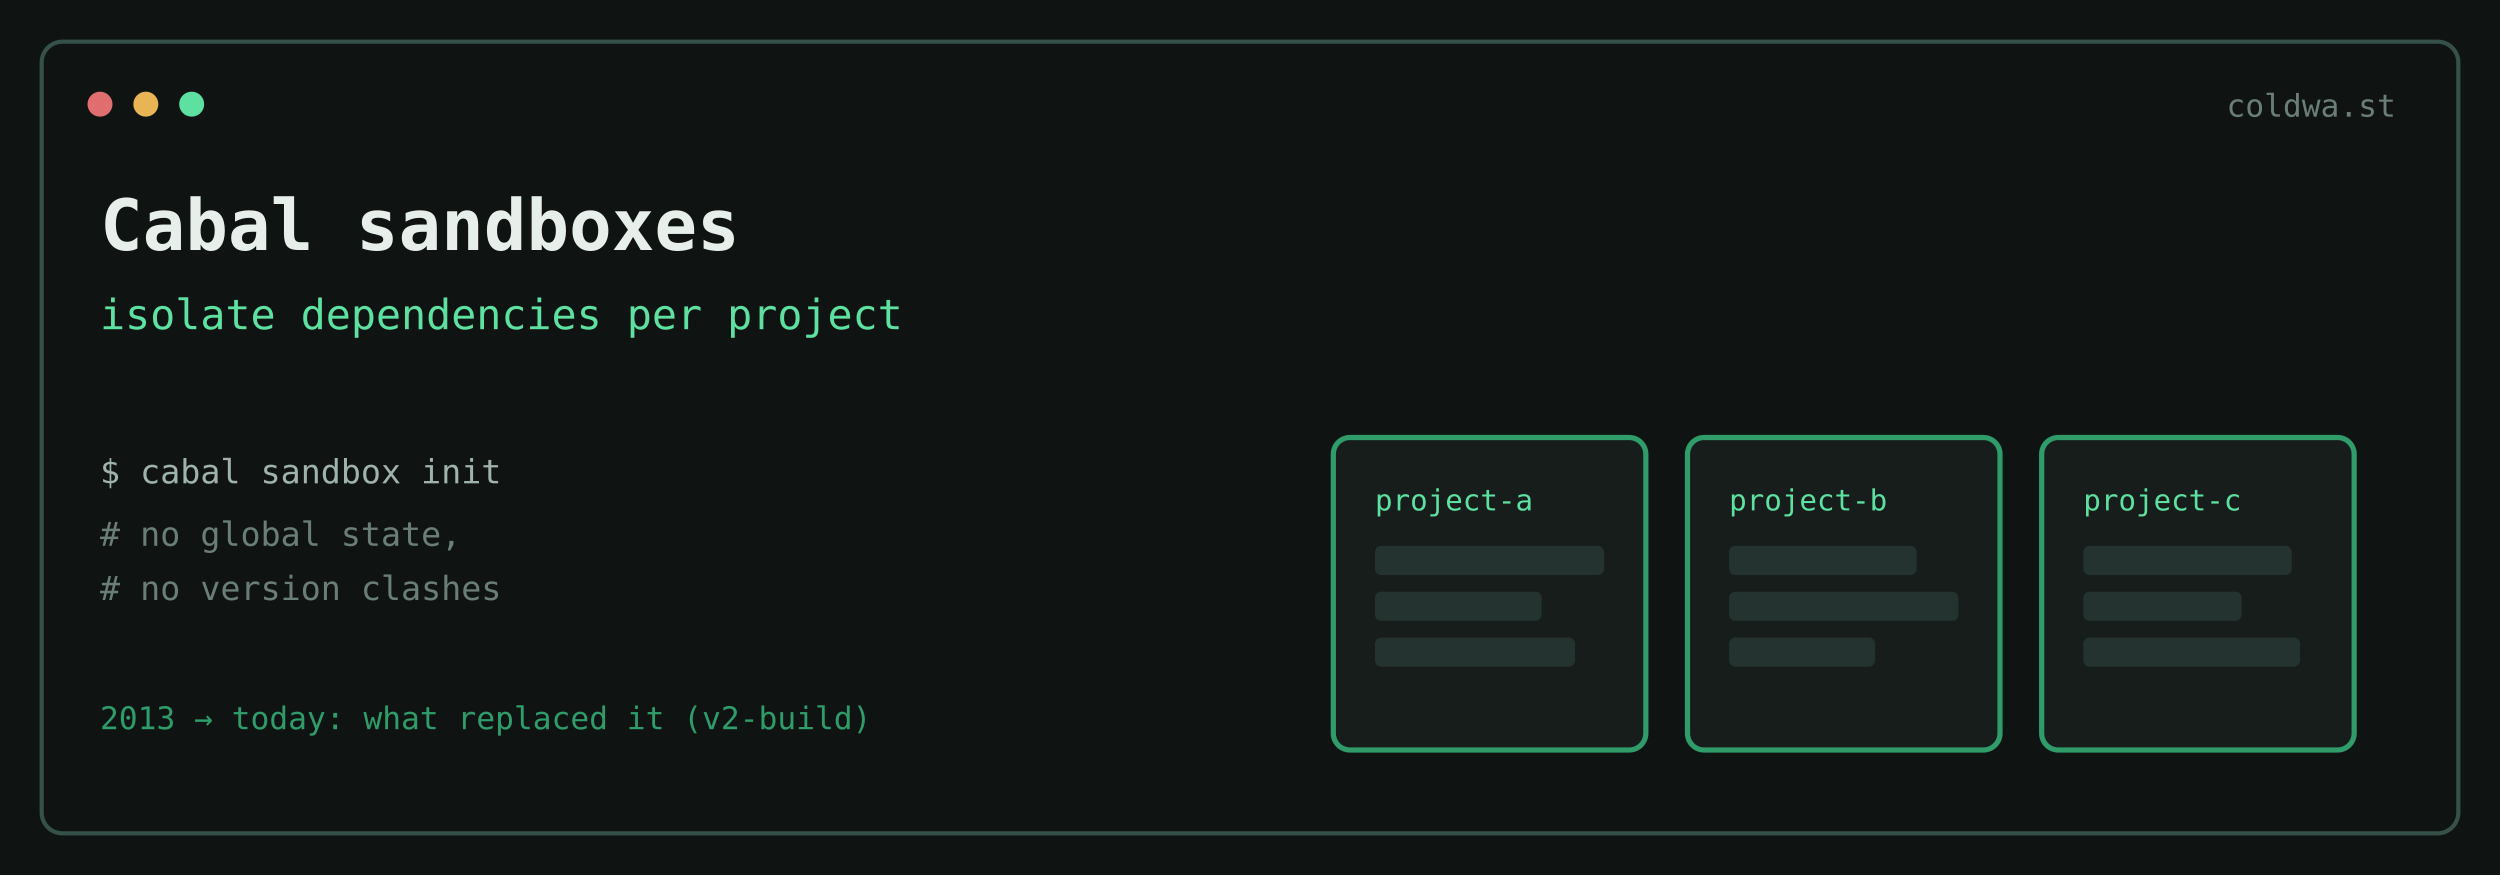
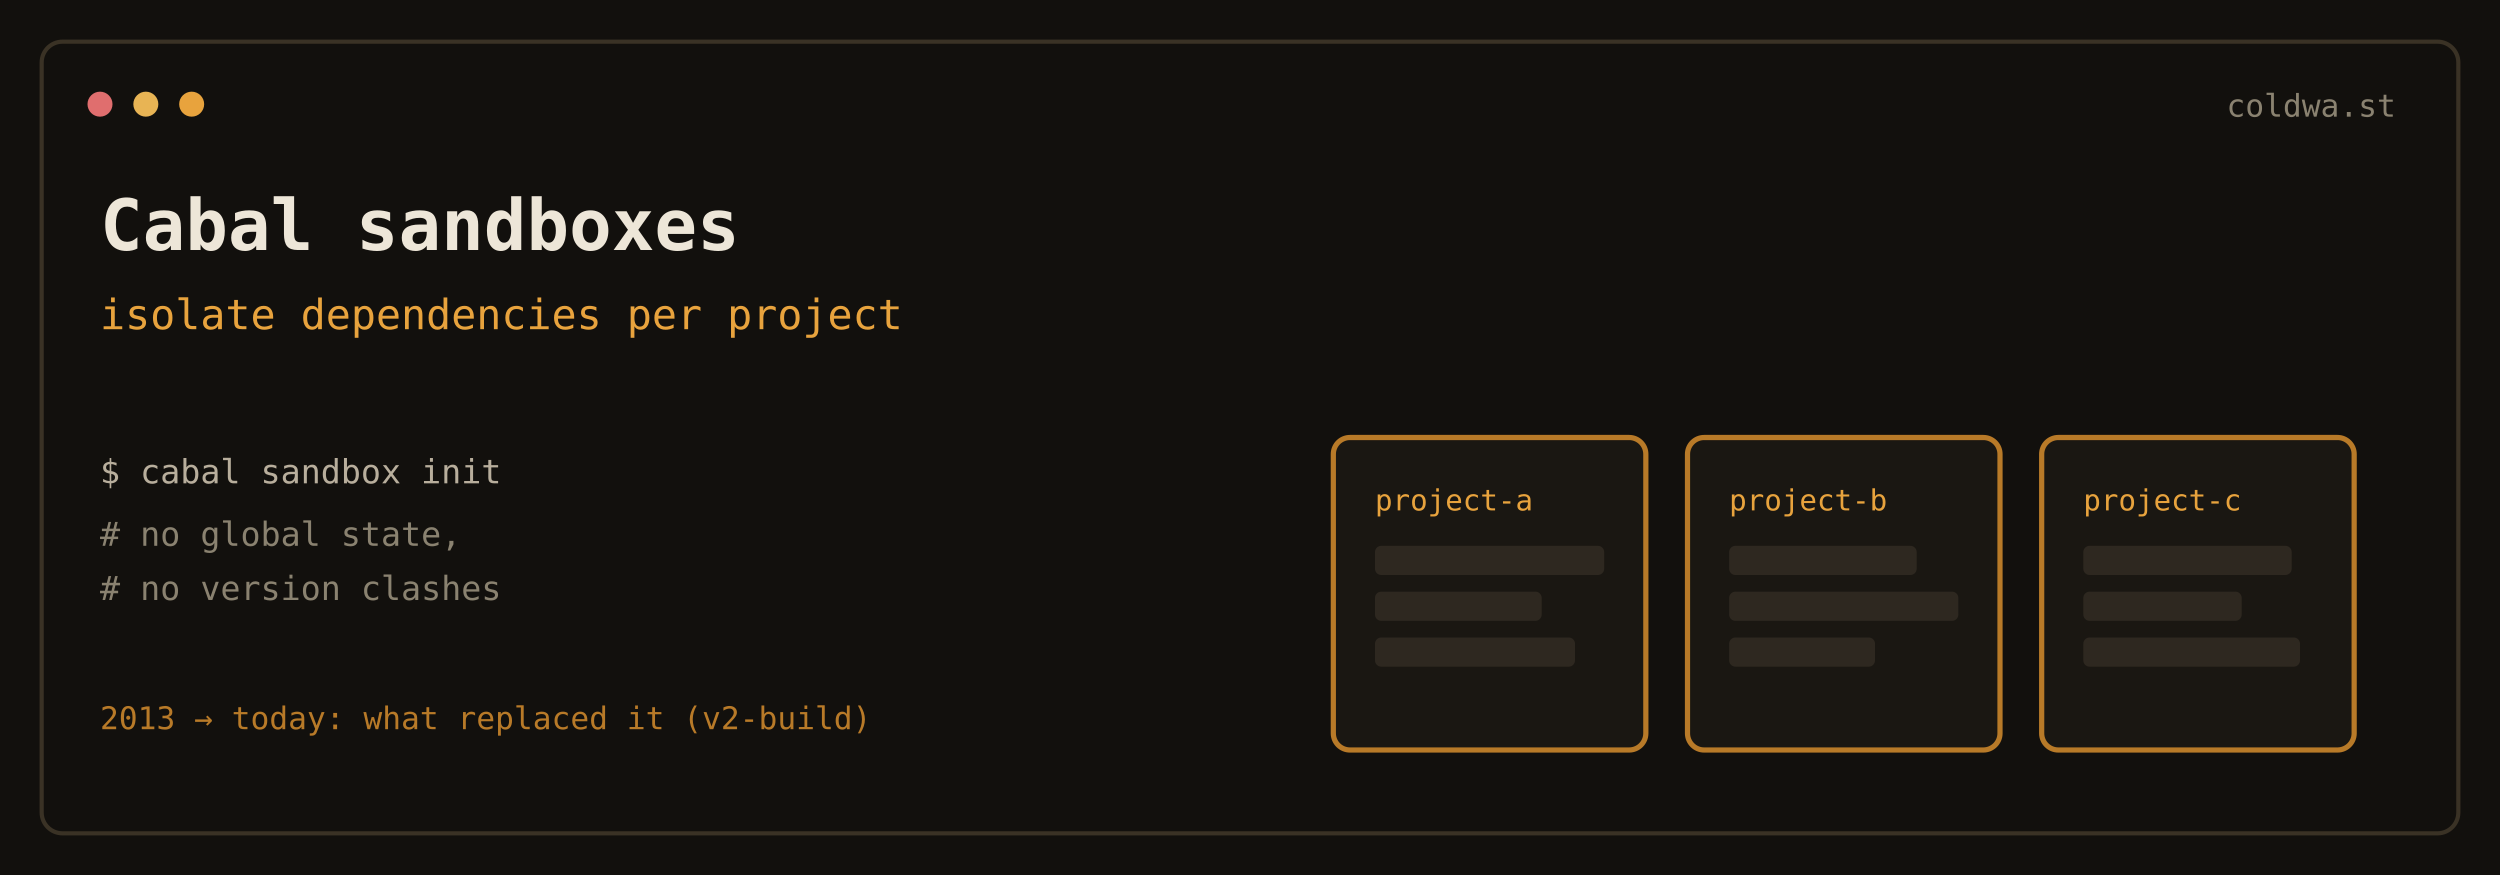
<svg xmlns="http://www.w3.org/2000/svg" width="1200" height="420" viewBox="0 0 1200 420" font-family="ui-monospace,Menlo,monospace">
-   <rect width="1200" height="420" fill="#0f1413" />
-   <rect x="20" y="20" width="1160" height="380" rx="10" fill="none" stroke="#35514a" stroke-width="2" />
+   <rect width="1200" height="420" fill="#12100D" />
+   <rect x="20" y="20" width="1160" height="380" rx="10" fill="none" stroke="#3A3225" stroke-width="2" />
  <circle cx="48" cy="50" r="6" fill="#e06e6e" />
  <circle cx="70" cy="50" r="6" fill="#e8b454" />
-   <circle cx="92" cy="50" r="6" fill="#5ee0a0" />
-   <text x="1150" y="56" text-anchor="end" font-size="15" fill="#6b7e76">coldwa.st</text>
-   <text x="48" y="120" font-size="34" font-weight="700" fill="#e6efe9">Cabal sandboxes</text>
-   <text x="48" y="158" font-size="20" fill="#5ee0a0">isolate dependencies per project</text>
+   <circle cx="92" cy="50" r="6" fill="#E8A33D" />
+   <text x="1150" y="56" text-anchor="end" font-size="15" fill="#8A8270">coldwa.st</text>
+   <text x="48" y="120" font-size="34" font-weight="700" fill="#EDE6D8">Cabal sandboxes</text>
+   <text x="48" y="158" font-size="20" fill="#E8A33D">isolate dependencies per project</text>
  <g>
-     <rect x="640" y="210" width="150" height="150" rx="8" fill="#161d1b" stroke="#2f9c6a" stroke-width="2.5" />
-     <rect x="810" y="210" width="150" height="150" rx="8" fill="#161d1b" stroke="#2f9c6a" stroke-width="2.5" />
-     <rect x="980" y="210" width="150" height="150" rx="8" fill="#161d1b" stroke="#2f9c6a" stroke-width="2.5" />
-     <text x="660" y="245" font-size="14" fill="#5ee0a0">project-a</text>
-     <text x="830" y="245" font-size="14" fill="#5ee0a0">project-b</text>
-     <text x="1000" y="245" font-size="14" fill="#5ee0a0">project-c</text>
-     <rect x="660" y="262" width="110" height="14" rx="3" fill="#243330" />
-     <rect x="660" y="284" width="80" height="14" rx="3" fill="#243330" />
-     <rect x="660" y="306" width="96" height="14" rx="3" fill="#243330" />
-     <rect x="830" y="262" width="90" height="14" rx="3" fill="#243330" />
-     <rect x="830" y="284" width="110" height="14" rx="3" fill="#243330" />
-     <rect x="830" y="306" width="70" height="14" rx="3" fill="#243330" />
-     <rect x="1000" y="262" width="100" height="14" rx="3" fill="#243330" />
-     <rect x="1000" y="284" width="76" height="14" rx="3" fill="#243330" />
-     <rect x="1000" y="306" width="104" height="14" rx="3" fill="#243330" />
+     <rect x="640" y="210" width="150" height="150" rx="8" fill="#1A1712" stroke="#B87A28" stroke-width="2.5" />
+     <rect x="810" y="210" width="150" height="150" rx="8" fill="#1A1712" stroke="#B87A28" stroke-width="2.5" />
+     <rect x="980" y="210" width="150" height="150" rx="8" fill="#1A1712" stroke="#B87A28" stroke-width="2.5" />
+     <text x="660" y="245" font-size="14" fill="#E8A33D">project-a</text>
+     <text x="830" y="245" font-size="14" fill="#E8A33D">project-b</text>
+     <text x="1000" y="245" font-size="14" fill="#E8A33D">project-c</text>
+     <rect x="660" y="262" width="110" height="14" rx="3" fill="#2E2820" />
+     <rect x="660" y="284" width="80" height="14" rx="3" fill="#2E2820" />
+     <rect x="660" y="306" width="96" height="14" rx="3" fill="#2E2820" />
+     <rect x="830" y="262" width="90" height="14" rx="3" fill="#2E2820" />
+     <rect x="830" y="284" width="110" height="14" rx="3" fill="#2E2820" />
+     <rect x="830" y="306" width="70" height="14" rx="3" fill="#2E2820" />
+     <rect x="1000" y="262" width="100" height="14" rx="3" fill="#2E2820" />
+     <rect x="1000" y="284" width="76" height="14" rx="3" fill="#2E2820" />
+     <rect x="1000" y="306" width="104" height="14" rx="3" fill="#2E2820" />
  </g>
-   <text x="48" y="232" font-size="16" fill="#9fb3aa">$ cabal sandbox init</text>
-   <text x="48" y="262" font-size="16" fill="#6b7e76"># no global state,</text>
-   <text x="48" y="288" font-size="16" fill="#6b7e76"># no version clashes</text>
-   <text x="48" y="350" font-size="15" fill="#2f9c6a">2013 → today: what replaced it (v2-build)</text>
+   <text x="48" y="232" font-size="16" fill="#B8AE9C">$ cabal sandbox init</text>
+   <text x="48" y="262" font-size="16" fill="#8A8270"># no global state,</text>
+   <text x="48" y="288" font-size="16" fill="#8A8270"># no version clashes</text>
+   <text x="48" y="350" font-size="15" fill="#B87A28">2013 → today: what replaced it (v2-build)</text>
</svg>
